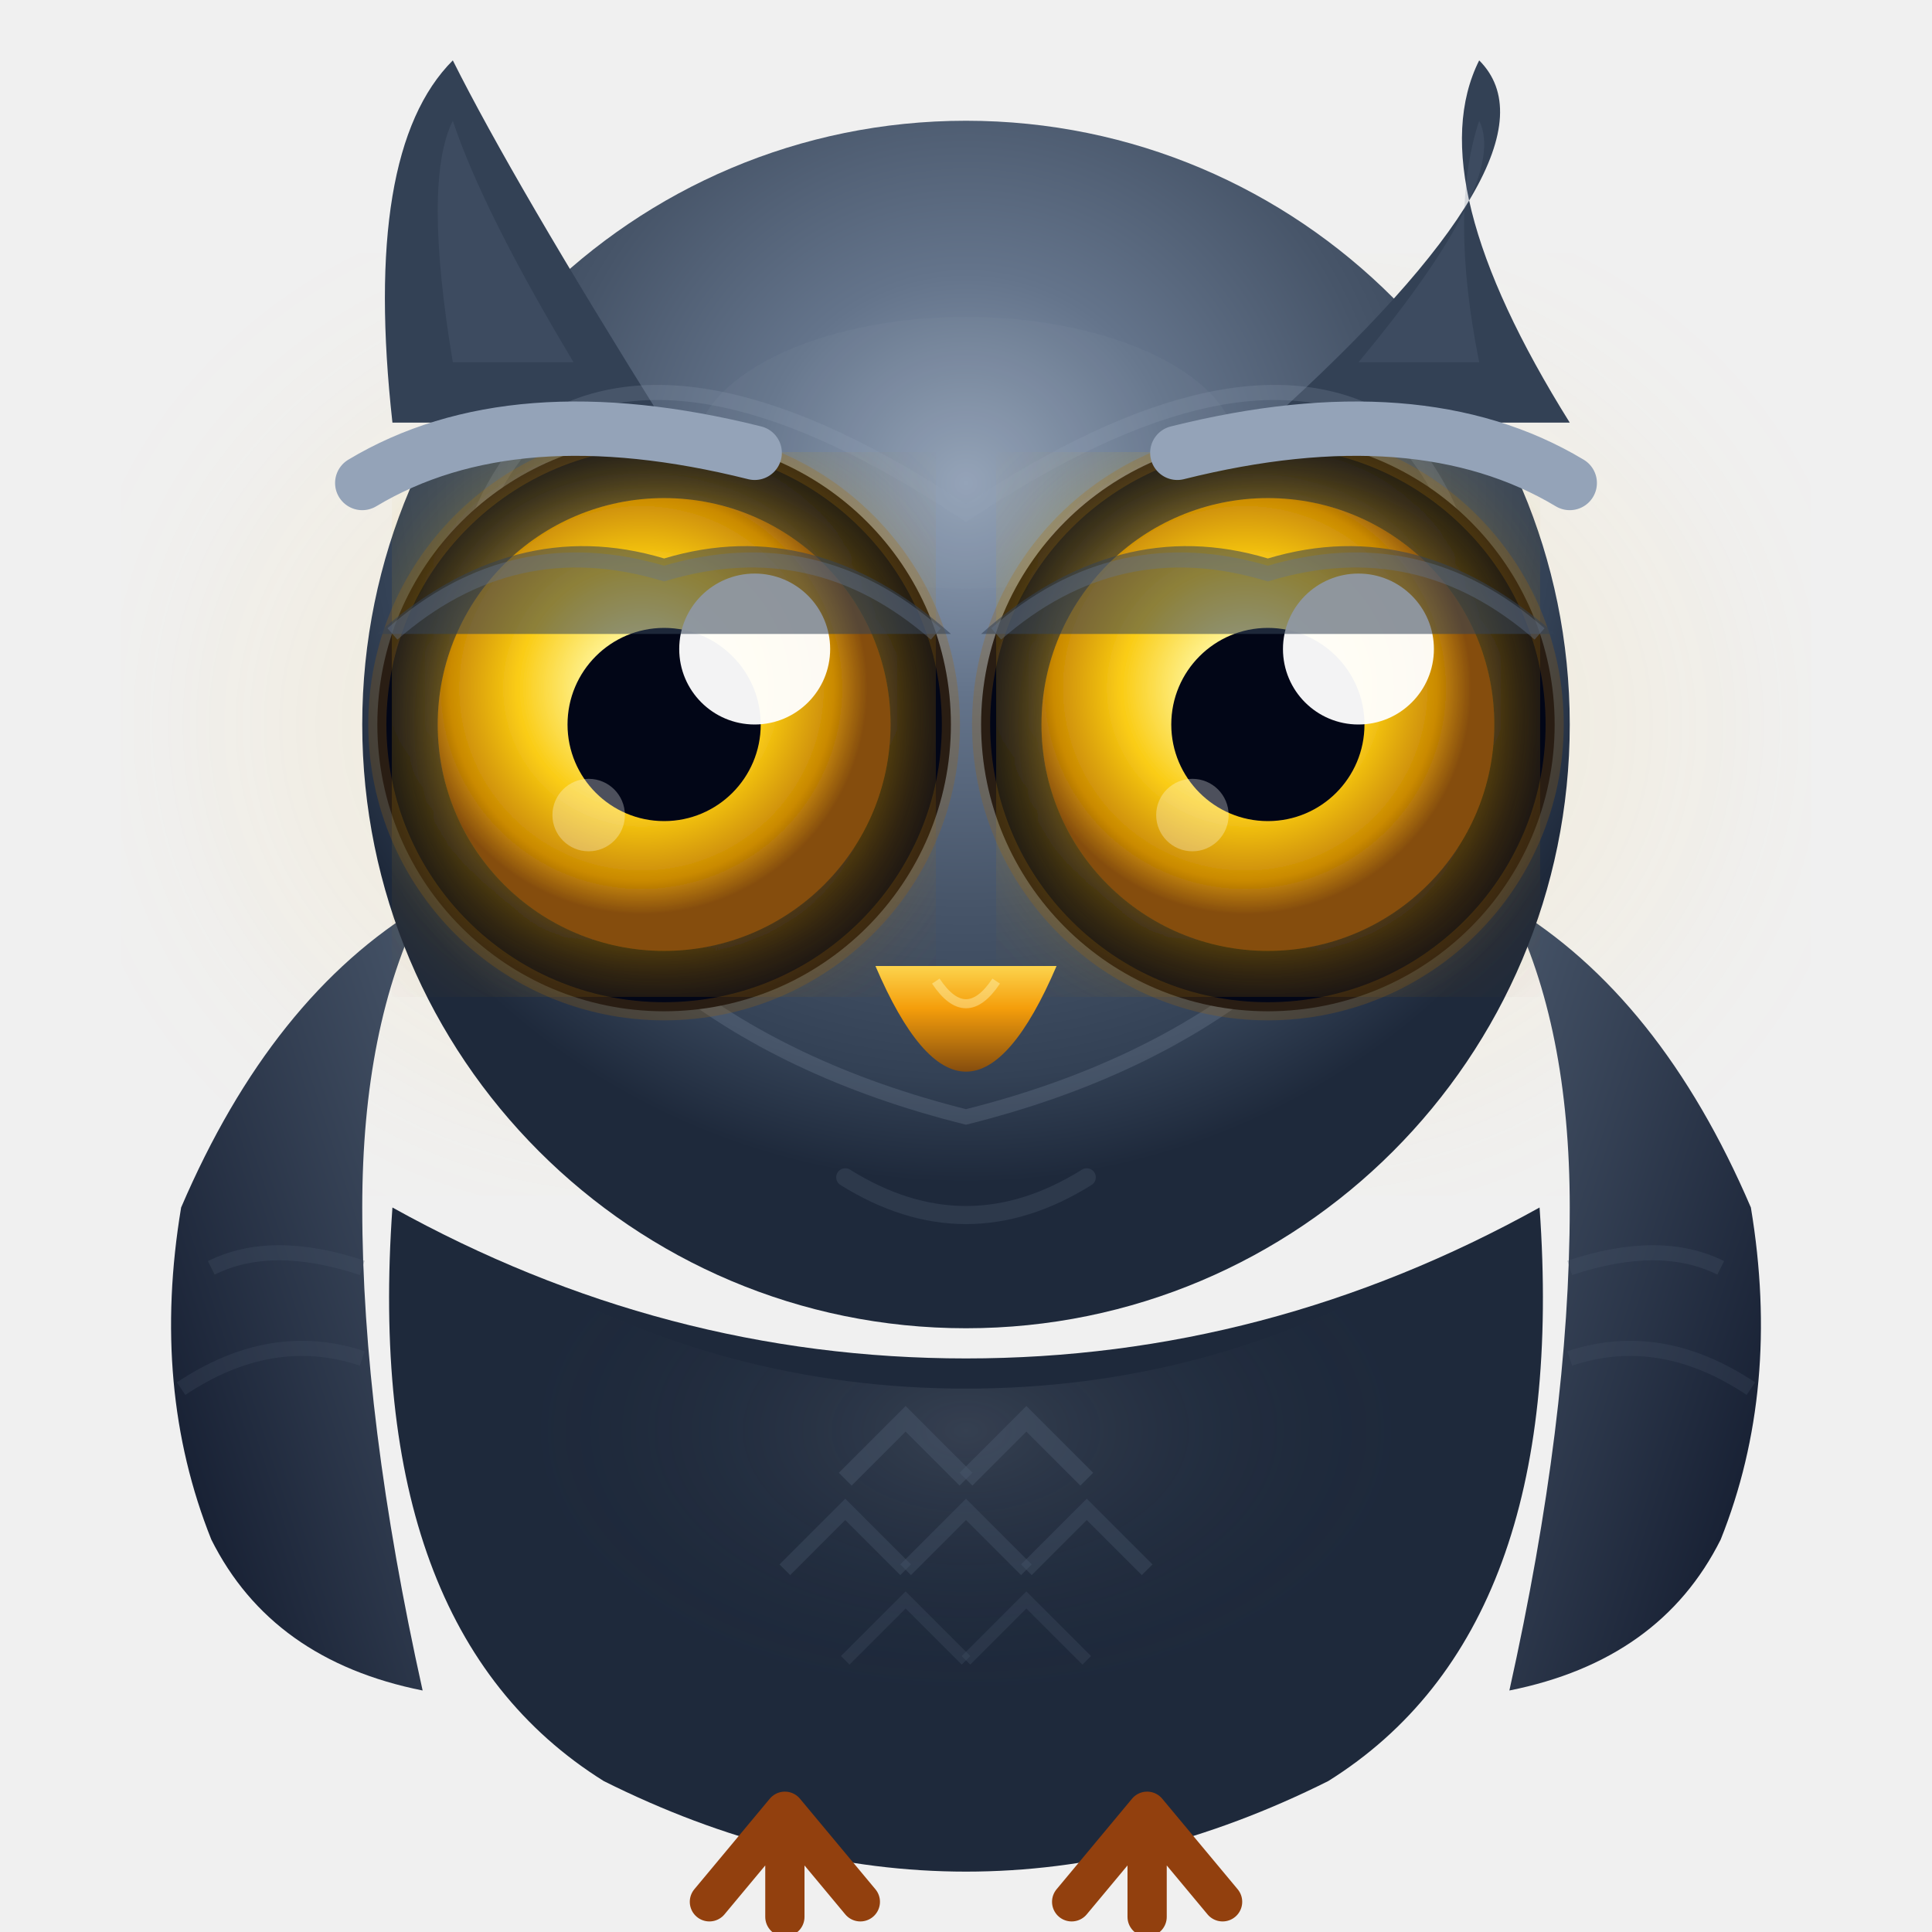
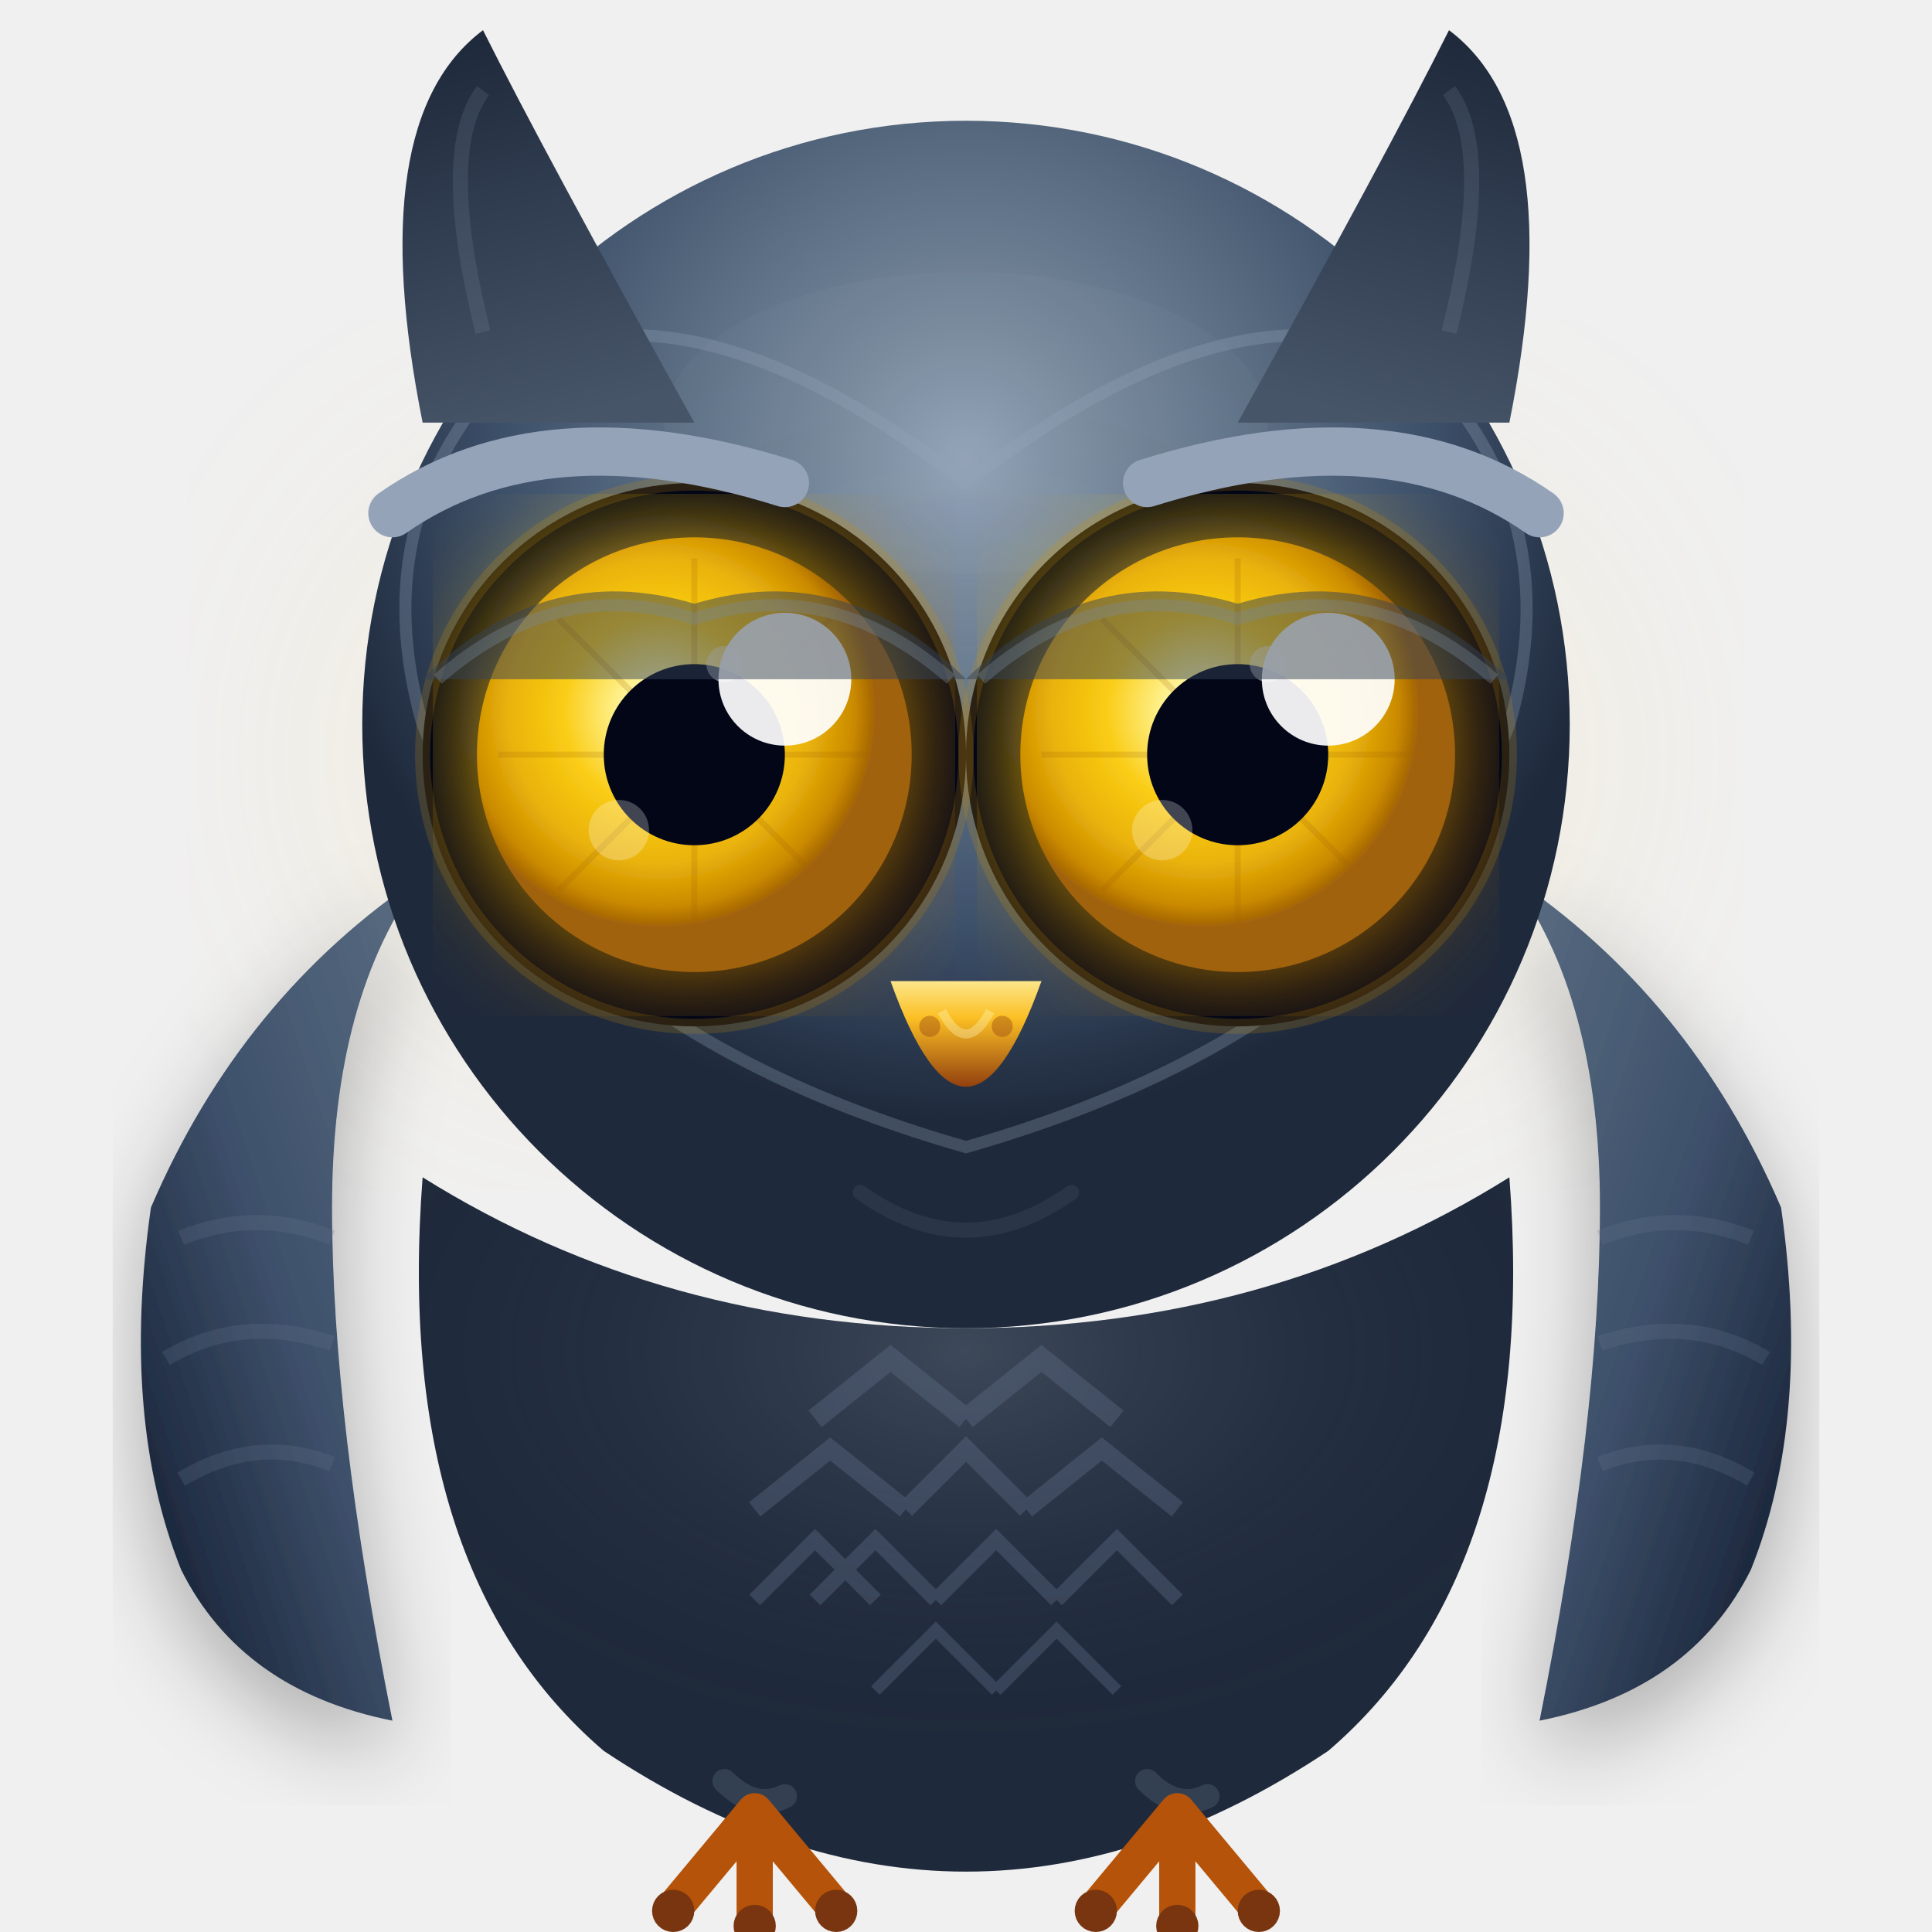
<svg xmlns="http://www.w3.org/2000/svg" viewBox="0 0 64 64">
  <defs>
-     <radialGradient id="iris" cx="45%" cy="42%">
+     <radialGradient id="iris" cx="42%" cy="40%" r="50%">
      <stop offset="0%" stop-color="#fefce8" />
-       <stop offset="25%" stop-color="#fef08a" />
-       <stop offset="55%" stop-color="#facc15" />
-       <stop offset="85%" stop-color="#ca8a04" />
-       <stop offset="100%" stop-color="#854d0e" />
+       <stop offset="20%" stop-color="#fef08a" />
+       <stop offset="45%" stop-color="#facc15" />
+       <stop offset="70%" stop-color="#eab308" />
+       <stop offset="90%" stop-color="#ca8a04" />
+       <stop offset="100%" stop-color="#a16207" />
    </radialGradient>
-     <radialGradient id="head" cx="50%" cy="30%" r="58%">
+     <radialGradient id="head" cx="50%" cy="28%" r="55%">
      <stop offset="0%" stop-color="#94a3b8" />
-       <stop offset="30%" stop-color="#64748b" />
-       <stop offset="60%" stop-color="#475569" />
-       <stop offset="85%" stop-color="#334155" />
+       <stop offset="20%" stop-color="#78899c" />
+       <stop offset="45%" stop-color="#5a6d82" />
+       <stop offset="70%" stop-color="#3d506a" />
      <stop offset="100%" stop-color="#1e293b" />
    </radialGradient>
-     <radialGradient id="belly" cx="50%" cy="30%">
-       <stop offset="0%" stop-color="#e2e8f0" stop-opacity="0.12" />
+     <radialGradient id="belly" cx="50%" cy="25%" r="60%">
+       <stop offset="0%" stop-color="#cbd5e1" stop-opacity="0.18" />
+       <stop offset="50%" stop-color="#94a3b8" stop-opacity="0.06" />
      <stop offset="100%" stop-color="#1e293b" stop-opacity="0" />
    </radialGradient>
+     <radialGradient id="disc" cx="50%" cy="45%" r="50%">
+       <stop offset="0%" stop-color="#94a3b8" stop-opacity="0.12" />
+       <stop offset="100%" stop-color="#334155" stop-opacity="0" />
+     </radialGradient>
    <linearGradient id="bk" x1="0" y1="0" x2="0" y2="1">
-       <stop offset="0%" stop-color="#fcd34d" />
-       <stop offset="40%" stop-color="#f59e0b" />
-       <stop offset="100%" stop-color="#854d0e" />
+       <stop offset="0%" stop-color="#fde68a" />
+       <stop offset="35%" stop-color="#fbbf24" />
+       <stop offset="100%" stop-color="#92400e" />
    </linearGradient>
    <linearGradient id="wl" x1="1" y1="0" x2="0" y2="1">
-       <stop offset="0%" stop-color="#475569" />
+       <stop offset="0%" stop-color="#5a6d82" />
+       <stop offset="50%" stop-color="#3d506a" />
      <stop offset="100%" stop-color="#0f172a" />
    </linearGradient>
    <linearGradient id="wr" x1="0" y1="0" x2="1" y2="1">
-       <stop offset="0%" stop-color="#475569" />
+       <stop offset="0%" stop-color="#5a6d82" />
+       <stop offset="50%" stop-color="#3d506a" />
      <stop offset="100%" stop-color="#0f172a" />
    </linearGradient>
+     <linearGradient id="tuftL" x1="0.5" y1="1" x2="0.3" y2="0">
+       <stop offset="0%" stop-color="#475569" />
+       <stop offset="100%" stop-color="#1e293b" />
+     </linearGradient>
+     <linearGradient id="tuftR" x1="0.5" y1="1" x2="0.7" y2="0">
+       <stop offset="0%" stop-color="#475569" />
+       <stop offset="100%" stop-color="#1e293b" />
+     </linearGradient>
    <filter id="eg">
-       <feGaussianBlur stdDeviation="2.5" result="b" />
+       <feGaussianBlur stdDeviation="2" result="b" />
      <feMerge>
        <feMergeNode in="b" />
        <feMergeNode in="SourceGraphic" />
      </feMerge>
    </filter>
    <filter id="sg">
-       <feGaussianBlur stdDeviation="3" />
+       <feGaussianBlur stdDeviation="3.5" />
+     </filter>
+     <filter id="sh">
+       <feDropShadow dx="0" dy="1" stdDeviation="1.5" flood-color="#000" flood-opacity="0.3" />
    </filter>
  </defs>
-   <ellipse cx="22" cy="24" rx="15" ry="13" fill="#fbbf24" opacity="0.07" filter="url(#sg)" />
-   <ellipse cx="42" cy="24" rx="15" ry="13" fill="#fbbf24" opacity="0.07" filter="url(#sg)" />
-   <path d="M13,40 Q12,54 20,59 Q26,62 32,62 Q38,62 44,59 Q52,54 51,40 Q42,45 32,45 Q22,45 13,40 Z" fill="#1e293b" />
-   <path d="M17,42 Q16,54 24,58 Q28,60 32,60 Q36,60 40,58 Q48,54 47,42 Q40,46 32,46 Q24,46 17,42 Z" fill="url(#belly)" />
-   <path d="M28,49 L30,47 L32,49" fill="none" stroke="#475569" stroke-width="0.6" opacity="0.5" />
-   <path d="M32,49 L34,47 L36,49" fill="none" stroke="#475569" stroke-width="0.6" opacity="0.5" />
-   <path d="M26,52 L28,50 L30,52" fill="none" stroke="#475569" stroke-width="0.5" opacity="0.4" />
-   <path d="M30,52 L32,50 L34,52" fill="none" stroke="#475569" stroke-width="0.5" opacity="0.4" />
-   <path d="M34,52 L36,50 L38,52" fill="none" stroke="#475569" stroke-width="0.5" opacity="0.4" />
-   <path d="M28,55 L30,53 L32,55" fill="none" stroke="#475569" stroke-width="0.4" opacity="0.3" />
-   <path d="M32,55 L34,53 L36,55" fill="none" stroke="#475569" stroke-width="0.4" opacity="0.3" />
-   <path d="M14,30 Q9,33 6,40 Q5,46 7,51 Q9,55 14,56 Q12,47 12,40 Q12,34 14,30 Z" fill="url(#wl)" />
-   <path d="M50,30 Q55,33 58,40 Q59,46 57,51 Q55,55 50,56 Q52,47 52,40 Q52,34 50,30 Z" fill="url(#wr)" />
-   <path d="M7,42 Q9,41 12,42" fill="none" stroke="#475569" stroke-width="0.5" opacity="0.3" />
-   <path d="M6,46 Q9,44 12,45" fill="none" stroke="#475569" stroke-width="0.5" opacity="0.25" />
-   <path d="M57,42 Q55,41 52,42" fill="none" stroke="#475569" stroke-width="0.5" opacity="0.3" />
-   <path d="M58,46 Q55,44 52,45" fill="none" stroke="#475569" stroke-width="0.5" opacity="0.25" />
+   <ellipse cx="23" cy="25" rx="14" ry="12" fill="#fbbf24" opacity="0.06" filter="url(#sg)" />
+   <ellipse cx="41" cy="25" rx="14" ry="12" fill="#fbbf24" opacity="0.06" filter="url(#sg)" />
+   <path d="M14,39 Q13,52 20,58 Q26,62 32,62 Q38,62 44,58 Q51,52 50,39 Q42,44 32,44 Q22,44 14,39 Z" fill="#1e293b" />
+   <path d="M14,39 Q13,52 20,58 Q26,62 32,62 Q38,62 44,58 Q51,52 50,39 Q42,44 32,44 Q22,44 14,39 Z" fill="url(#belly)" />
+   <g stroke="#64748b" fill="none" opacity="0.35">
+     <path d="M27,47 L29.5,45 L32,47" stroke-width="0.7" />
+     <path d="M32,47 L34.5,45 L37,47" stroke-width="0.7" />
+     <path d="M25,50 L27.5,48 L30,50" stroke-width="0.6" />
+     <path d="M30,50 L32,48 L34,50" stroke-width="0.6" />
+     <path d="M34,50 L36.5,48 L39,50" stroke-width="0.6" />
+     <path d="M27,53 L29,51 L31,53" stroke-width="0.5" />
+     <path d="M31,53 L33,51 L35,53" stroke-width="0.5" />
+     <path d="M35,53 L37,51 L39,53" stroke-width="0.5" />
+     <path d="M25,53 L27,51 L29,53" stroke-width="0.5" />
+     <path d="M29,56 L31,54 L33,56" stroke-width="0.4" />
+     <path d="M33,56 L35,54 L37,56" stroke-width="0.4" />
+   </g>
+   <path d="M14,29 Q8,33 5,40 Q4,47 6,52 Q8,56 13,57 Q11,47 11,40 Q11,33 14,29 Z" fill="url(#wl)" filter="url(#sh)" />
+   <path d="M50,29 Q56,33 59,40 Q60,47 58,52 Q56,56 51,57 Q53,47 53,40 Q53,33 50,29 Z" fill="url(#wr)" filter="url(#sh)" />
+   <g stroke="#64748b" fill="none" opacity="0.25" stroke-width="0.5">
+     <path d="M6,41 Q8.5,40 11,41" />
+     <path d="M5.5,45 Q8,43.5 11,44.5" />
+     <path d="M6,49 Q8.5,47.5 11,48.5" />
+     <path d="M58,41 Q55.5,40 53,41" />
+     <path d="M58.5,45 Q56,43.5 53,44.5" />
+     <path d="M58,49 Q55.5,47.5 53,48.5" />
+   </g>
  <ellipse cx="32" cy="24" rx="20" ry="20" fill="url(#head)" />
-   <ellipse cx="32" cy="15" rx="9" ry="4.5" fill="#94a3b8" opacity="0.08" />
-   <path d="M13,14 Q12,5 15,2 Q17,6 22,14 Z" fill="#334155" />
-   <path d="M42,14 Q52,5 49,2 Q47,6 52,14 Z" fill="#334155" />
-   <path d="M15,12 Q14,6 15,4 Q16,7 19,12" fill="#64748b" opacity="0.2" />
-   <path d="M45,12 Q50,6 49,4 Q48,7 49,12" fill="#64748b" opacity="0.2" />
-   <path d="M32,37 Q20,34 16,24 Q14,18 18,14 Q23,11 32,17 Q41,11 46,14 Q50,18 48,24 Q44,34 32,37 Z" fill="none" stroke="#94a3b8" stroke-width="0.5" opacity="0.2" />
-   <circle cx="22" cy="24" r="9.5" fill="#020617" />
-   <circle cx="42" cy="24" r="9.5" fill="#020617" />
-   <circle cx="22" cy="24" r="9.5" fill="none" stroke="#a16207" stroke-width="0.6" opacity="0.25" />
-   <circle cx="42" cy="24" r="9.5" fill="none" stroke="#a16207" stroke-width="0.6" opacity="0.25" />
-   <circle cx="22" cy="24" r="7.5" fill="url(#iris)" filter="url(#eg)" />
-   <circle cx="42" cy="24" r="7.5" fill="url(#iris)" filter="url(#eg)" />
-   <circle cx="22" cy="24" r="3.2" fill="#020617" />
-   <circle cx="42" cy="24" r="3.2" fill="#020617" />
-   <circle cx="25" cy="21.5" r="2.5" fill="white" opacity="0.95" />
-   <circle cx="45" cy="21.5" r="2.5" fill="white" opacity="0.95" />
-   <circle cx="19.5" cy="27" r="1.2" fill="white" opacity="0.3" />
-   <circle cx="39.5" cy="27" r="1.2" fill="white" opacity="0.3" />
-   <path d="M12.5,21 Q17,17 22,18.5 Q27,17 31.5,21" fill="#334155" opacity="0.55" />
-   <path d="M32.5,21 Q37,17 42,18.5 Q47,17 51.5,21" fill="#334155" opacity="0.55" />
-   <path d="M13,21 Q17,17.5 22,19 Q27,17.5 31,21" fill="none" stroke="#64748b" stroke-width="0.5" opacity="0.4" />
-   <path d="M33,21 Q37,17.5 42,19 Q47,17.5 51,21" fill="none" stroke="#64748b" stroke-width="0.5" opacity="0.4" />
-   <path d="M12,16 Q17,13 25,15" fill="none" stroke="#94a3b8" stroke-width="1.8" stroke-linecap="round" />
-   <path d="M52,16 Q47,13 39,15" fill="none" stroke="#94a3b8" stroke-width="1.8" stroke-linecap="round" />
-   <path d="M29,32 Q32,39 35,32 Z" fill="url(#bk)" />
-   <path d="M31,32.5 Q32,34 33,32.5" fill="none" stroke="#fef9c3" stroke-width="0.3" opacity="0.4" />
-   <path d="M28,39 Q32,41.5 36,39" fill="none" stroke="#475569" stroke-width="0.6" stroke-linecap="round" opacity="0.35" />
-   <g stroke="#92400e" stroke-width="1.3" stroke-linecap="round" fill="none">
-     <path d="M26,60 L23.5,63 M26,60 L26,63.5 M26,60 L28.5,63" />
-     <path d="M38,60 L35.5,63 M38,60 L38,63.5 M38,60 L40.5,63" />
+   <ellipse cx="32" cy="14" rx="10" ry="5" fill="#94a3b8" opacity="0.06" />
+   <path d="M32,38 Q18,34 14,24 Q12,17 17,12 Q23,9 32,16 Q41,9 47,12 Q52,17 50,24 Q46,34 32,38 Z" fill="url(#disc)" stroke="#94a3b8" stroke-width="0.4" opacity="0.3" />
+   <path d="M14,14 Q12,4 16,1 Q18,5 23,14 Z" fill="url(#tuftL)" />
+   <path d="M50,14 Q52,4 48,1 Q46,5 41,14 Z" fill="url(#tuftR)" />
+   <path d="M16,11 Q14.5,5 16,3" fill="none" stroke="#94a3b8" stroke-width="0.5" opacity="0.15" />
+   <path d="M48,11 Q49.5,5 48,3" fill="none" stroke="#94a3b8" stroke-width="0.5" opacity="0.15" />
+   <ellipse cx="23" cy="25" rx="9" ry="9" fill="#020617" />
+   <ellipse cx="41" cy="25" rx="9" ry="9" fill="#020617" />
+   <ellipse cx="23" cy="25" rx="9" ry="9" fill="none" stroke="#ca8a04" stroke-width="0.5" opacity="0.2" />
+   <ellipse cx="41" cy="25" rx="9" ry="9" fill="none" stroke="#ca8a04" stroke-width="0.5" opacity="0.2" />
+   <circle cx="23" cy="25" r="7.2" fill="url(#iris)" filter="url(#eg)" />
+   <circle cx="41" cy="25" r="7.2" fill="url(#iris)" filter="url(#eg)" />
+   <g stroke="#a16207" stroke-width="0.2" opacity="0.2">
+     <line x1="23" y1="18.5" x2="23" y2="31.5" />
+     <line x1="16.5" y1="25" x2="29.5" y2="25" />
+     <line x1="18.5" y1="20.5" x2="27.5" y2="29.5" />
+     <line x1="27.5" y1="20.5" x2="18.5" y2="29.5" />
+     <line x1="41" y1="18.5" x2="41" y2="31.5" />
+     <line x1="34.5" y1="25" x2="47.5" y2="25" />
+     <line x1="36.5" y1="20.5" x2="45.5" y2="29.5" />
+     <line x1="45.5" y1="20.5" x2="36.5" y2="29.5" />
+   </g>
+   <circle cx="23" cy="25" r="3" fill="#020617" />
+   <circle cx="41" cy="25" r="3" fill="#020617" />
+   <circle cx="26" cy="22.5" r="2.2" fill="white" opacity="0.92" />
+   <circle cx="44" cy="22.5" r="2.2" fill="white" opacity="0.92" />
+   <circle cx="20.5" cy="27.5" r="1" fill="white" opacity="0.25" />
+   <circle cx="38.5" cy="27.5" r="1" fill="white" opacity="0.25" />
+   <circle cx="24" cy="22" r="0.6" fill="white" opacity="0.4" />
+   <circle cx="42" cy="22" r="0.6" fill="white" opacity="0.4" />
+   <path d="M14,22.5 Q18,18.5 23,20 Q28,18.5 32,22.5" fill="#334155" opacity="0.5" />
+   <path d="M32,22.5 Q36,18.5 41,20 Q46,18.5 50,22.5" fill="#334155" opacity="0.5" />
+   <path d="M14.5,22.5 Q18.5,19 23,20.5 Q27.5,19 31.5,22.5" fill="none" stroke="#78899c" stroke-width="0.4" opacity="0.35" />
+   <path d="M32.5,22.5 Q36.5,19 41,20.5 Q45.5,19 49.5,22.5" fill="none" stroke="#78899c" stroke-width="0.4" opacity="0.35" />
+   <path d="M13,17 Q18,13.5 26,16" fill="none" stroke="#94a3b8" stroke-width="1.6" stroke-linecap="round" />
+   <path d="M51,17 Q46,13.5 38,16" fill="none" stroke="#94a3b8" stroke-width="1.6" stroke-linecap="round" />
+   <path d="M29.5,32.5 Q32,39.5 34.5,32.5 Z" fill="url(#bk)" />
+   <path d="M31.2,33.5 Q32,35 32.8,33.5" fill="none" stroke="#fef9c3" stroke-width="0.3" opacity="0.35" />
+   <circle cx="30.8" cy="34" r="0.35" fill="#92400e" opacity="0.4" />
+   <circle cx="33.2" cy="34" r="0.35" fill="#92400e" opacity="0.4" />
+   <path d="M28.5,39.5 Q32,42 35.5,39.5" fill="none" stroke="#475569" stroke-width="0.5" stroke-linecap="round" opacity="0.3" />
+   <g fill="none" stroke-linecap="round">
+     <path d="M24,59 Q25,60 26,59.5" stroke="#64748b" stroke-width="0.8" opacity="0.3" />
+     <path d="M38,59 Q39,60 40,59.5" stroke="#64748b" stroke-width="0.8" opacity="0.3" />
+     <g stroke="#b45309" stroke-width="1.2">
+       <path d="M25,60 L22.5,63 M25,60 L25,63.5 M25,60 L27.5,63" />
+       <path d="M39,60 L36.5,63 M39,60 L39,63.5 M39,60 L41.5,63" />
+     </g>
+     <g stroke="#78350f" stroke-width="0.8">
+       <circle cx="22.3" cy="63.3" r="0.3" fill="#78350f" />
+       <circle cx="25" cy="63.8" r="0.3" fill="#78350f" />
+       <circle cx="27.7" cy="63.3" r="0.3" fill="#78350f" />
+       <circle cx="36.3" cy="63.3" r="0.3" fill="#78350f" />
+       <circle cx="39" cy="63.8" r="0.3" fill="#78350f" />
+       <circle cx="41.7" cy="63.3" r="0.3" fill="#78350f" />
+     </g>
  </g>
</svg>
